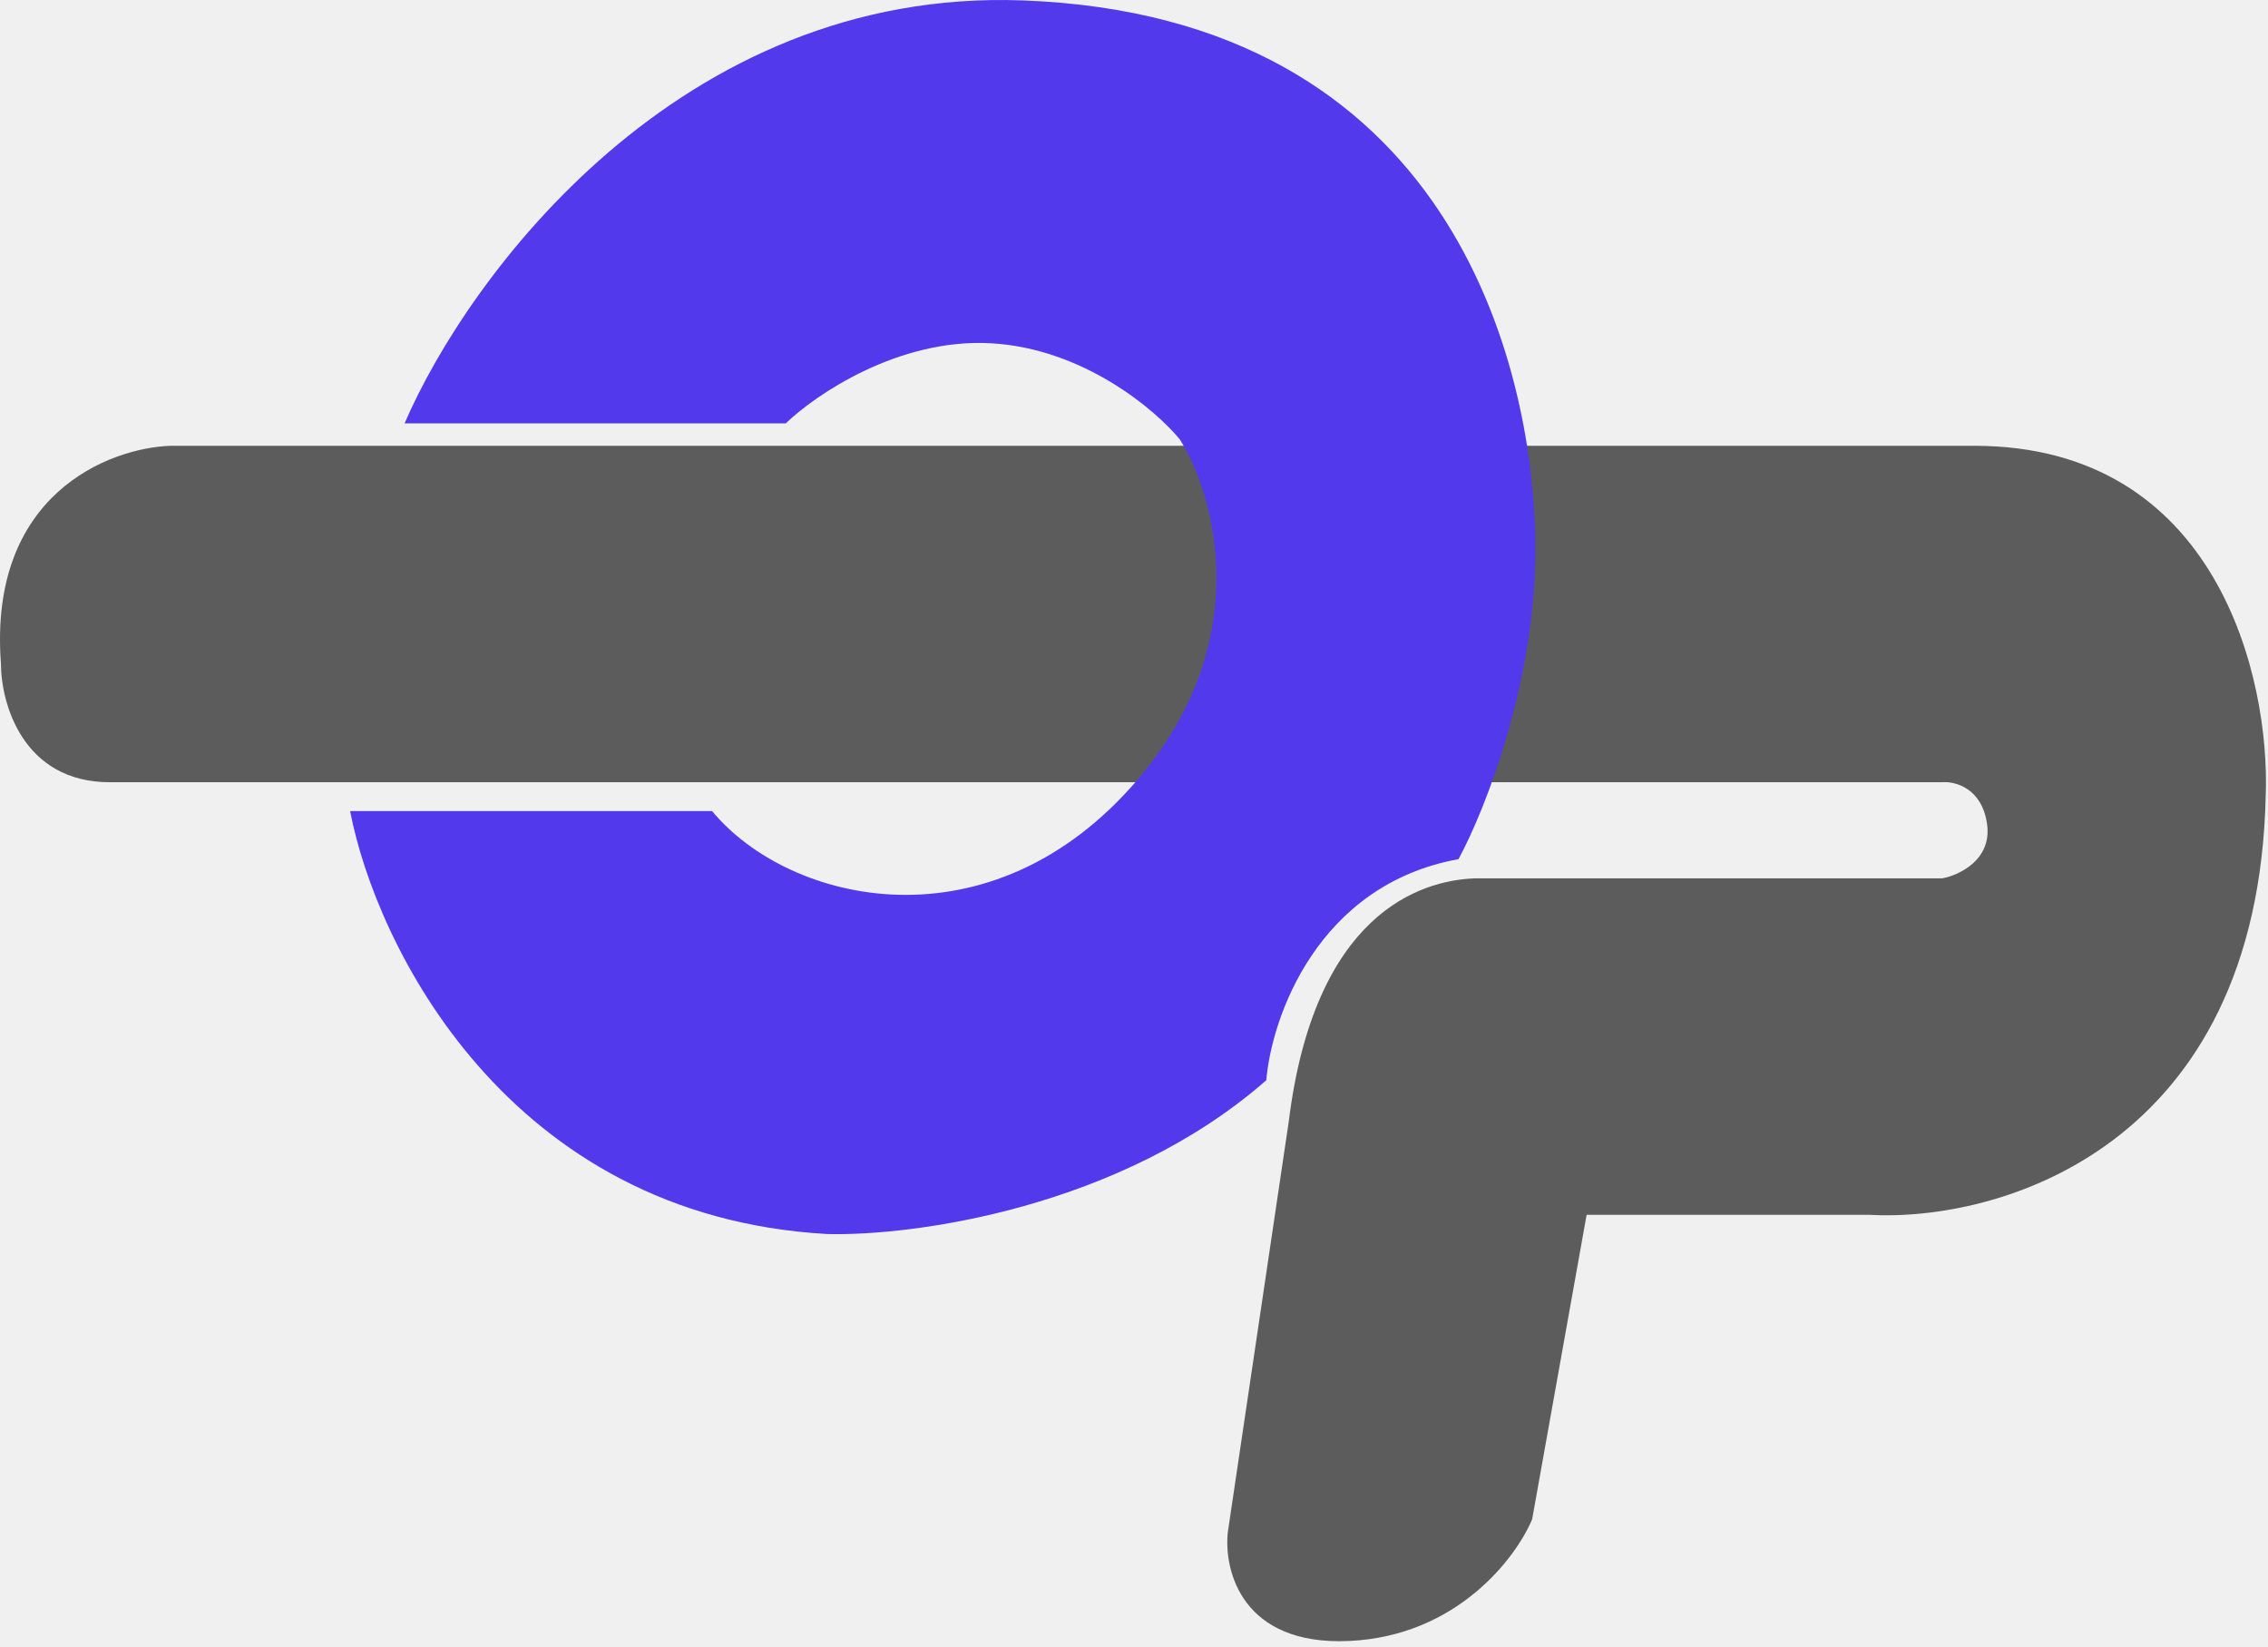
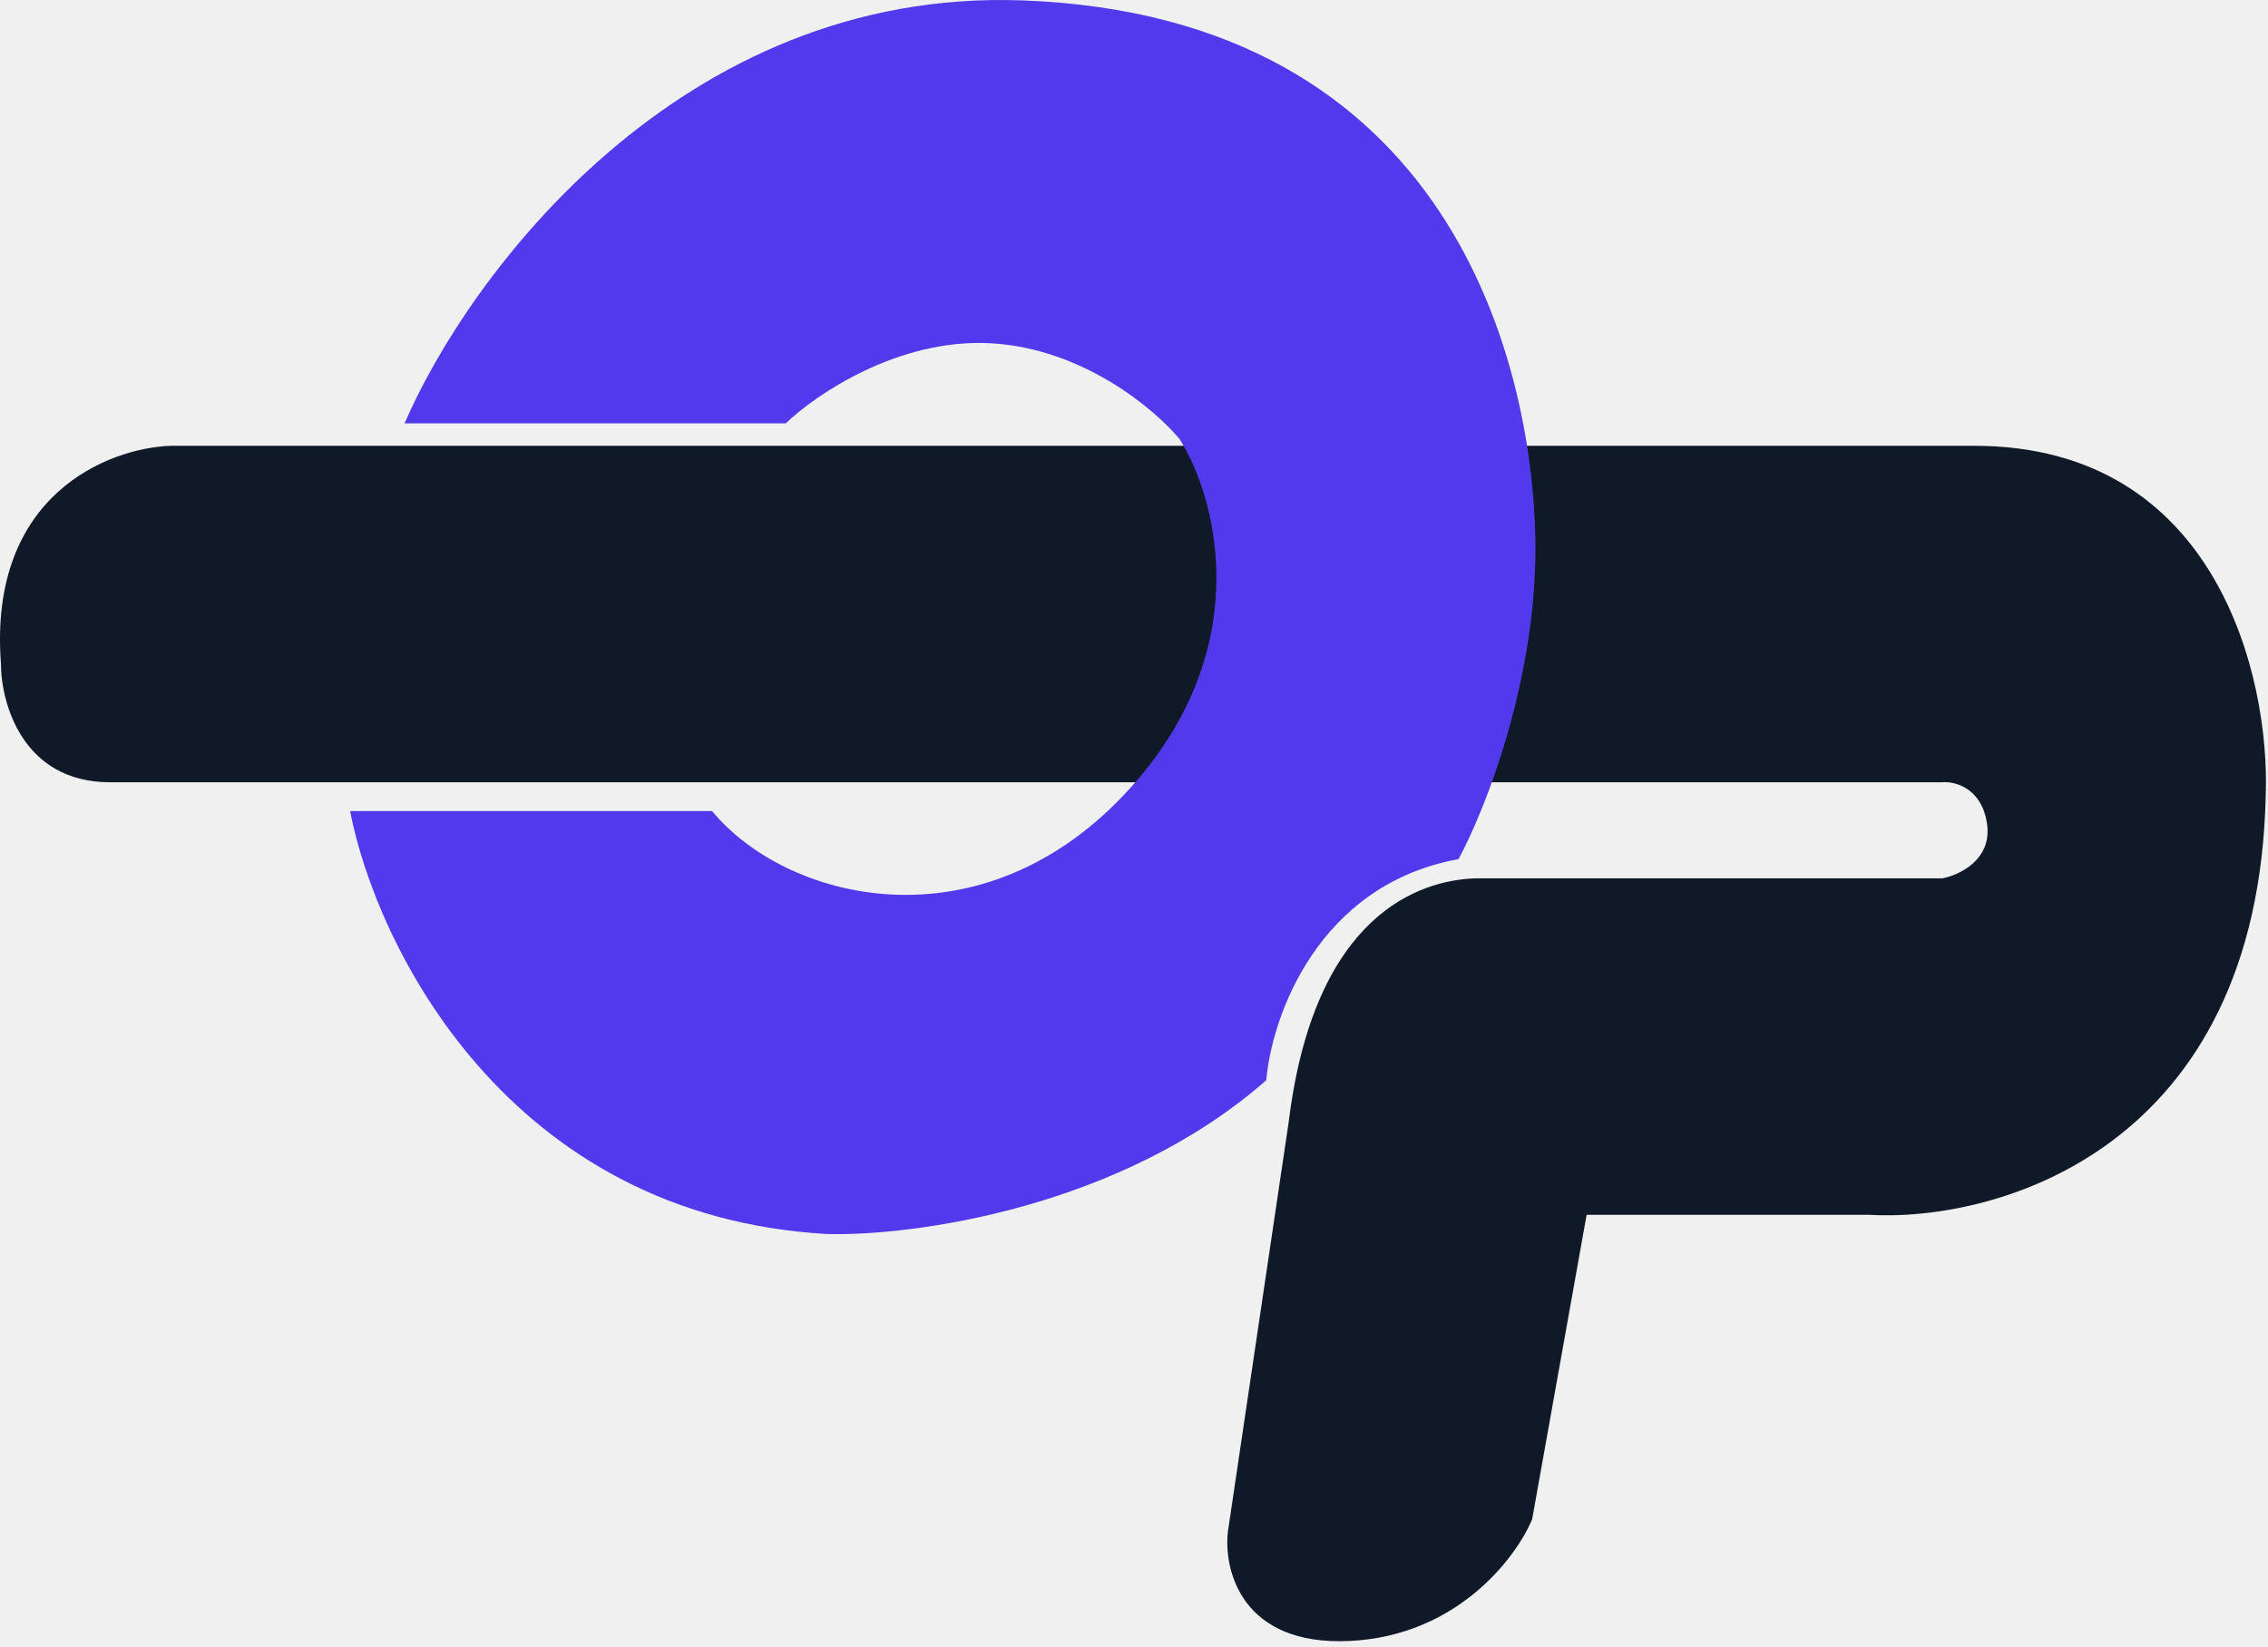
<svg xmlns="http://www.w3.org/2000/svg" width="354" height="257" viewBox="0 0 354 257" fill="none">
-   <g clip-path="url(#clip0_404_191)">
-     <path d="M303.147 122.062H17.148C3.548 122.062 0.148 109.729 0.148 103.562C-1.853 77.162 16.981 69.896 26.648 69.562H308.147C346.147 69.562 354.314 105.896 353.647 124.062C352.447 179.262 311.814 190.729 291.647 189.562H247.648L239.148 237.062C236.648 243.062 227.448 255.262 210.648 256.062C193.848 256.862 190.981 245.062 191.648 239.062L201.148 175.062C205.148 142.562 221.648 137.396 230.148 137.062H303.147C305.814 136.562 310.947 134.162 310.147 128.562C309.348 122.962 305.147 121.895 303.147 122.062Z" fill="#5C5C5C" />
-     <path d="M122.648 66.064H63.148C72.982 43.231 106.048 -1.936 159.648 0.064C226.648 2.564 239.148 57.064 239.648 84.064C240.048 105.664 231.815 126.398 227.648 134.064C205.648 138.064 198.482 158.731 197.648 168.564C174.848 188.564 142.482 192.898 129.148 192.564C79.148 189.764 58.648 147.398 54.648 126.564H111.148C123.148 141.064 154.648 148.564 177.648 121.564C196.048 99.964 189.648 77.231 184.148 68.564C180.315 63.898 169.048 54.364 154.648 53.564C140.248 52.764 127.315 61.564 122.648 66.064Z" fill="#5339EC" />
-   </g>
-   <defs>
-     <clipPath id="clip0_404_191">
-       <rect width="354" height="257" fill="white" />
-     </clipPath>
-   </defs>
+   <path d="M303.147 122.064H17.148C3.548 122.064 0.148 109.731 0.148 103.564C-1.853 77.164 16.981 69.897 26.648 69.564H308.147C346.147 69.564 354.314 105.898 353.647 124.064C352.447 179.264 311.814 190.731 291.647 189.564H247.648L239.148 237.064C236.648 243.064 227.448 255.264 210.648 256.064C193.848 256.864 190.981 245.064 191.648 239.064L201.148 175.064C205.148 142.564 221.648 137.398 230.148 137.064H303.147C305.814 136.564 310.947 134.164 310.147 128.564C309.348 122.964 305.147 121.897 303.147 122.064Z" fill="#101928" />
+   <path d="M122.647 66.064H63.148C72.981 43.231 106.047 -1.936 159.647 0.064C226.647 2.564 239.147 57.064 239.647 84.064C240.047 105.664 231.814 126.398 227.647 134.064C205.647 138.064 198.481 158.731 197.647 168.564C174.847 188.564 142.481 192.898 129.147 192.564C79.147 189.764 58.648 147.398 54.648 126.564H111.147C123.147 141.064 154.647 148.564 177.647 121.564C196.047 99.964 189.647 77.231 184.147 68.564C180.314 63.898 169.047 54.364 154.647 53.564C140.247 52.764 127.314 61.564 122.647 66.064Z" fill="#5339EC" />
</svg>
